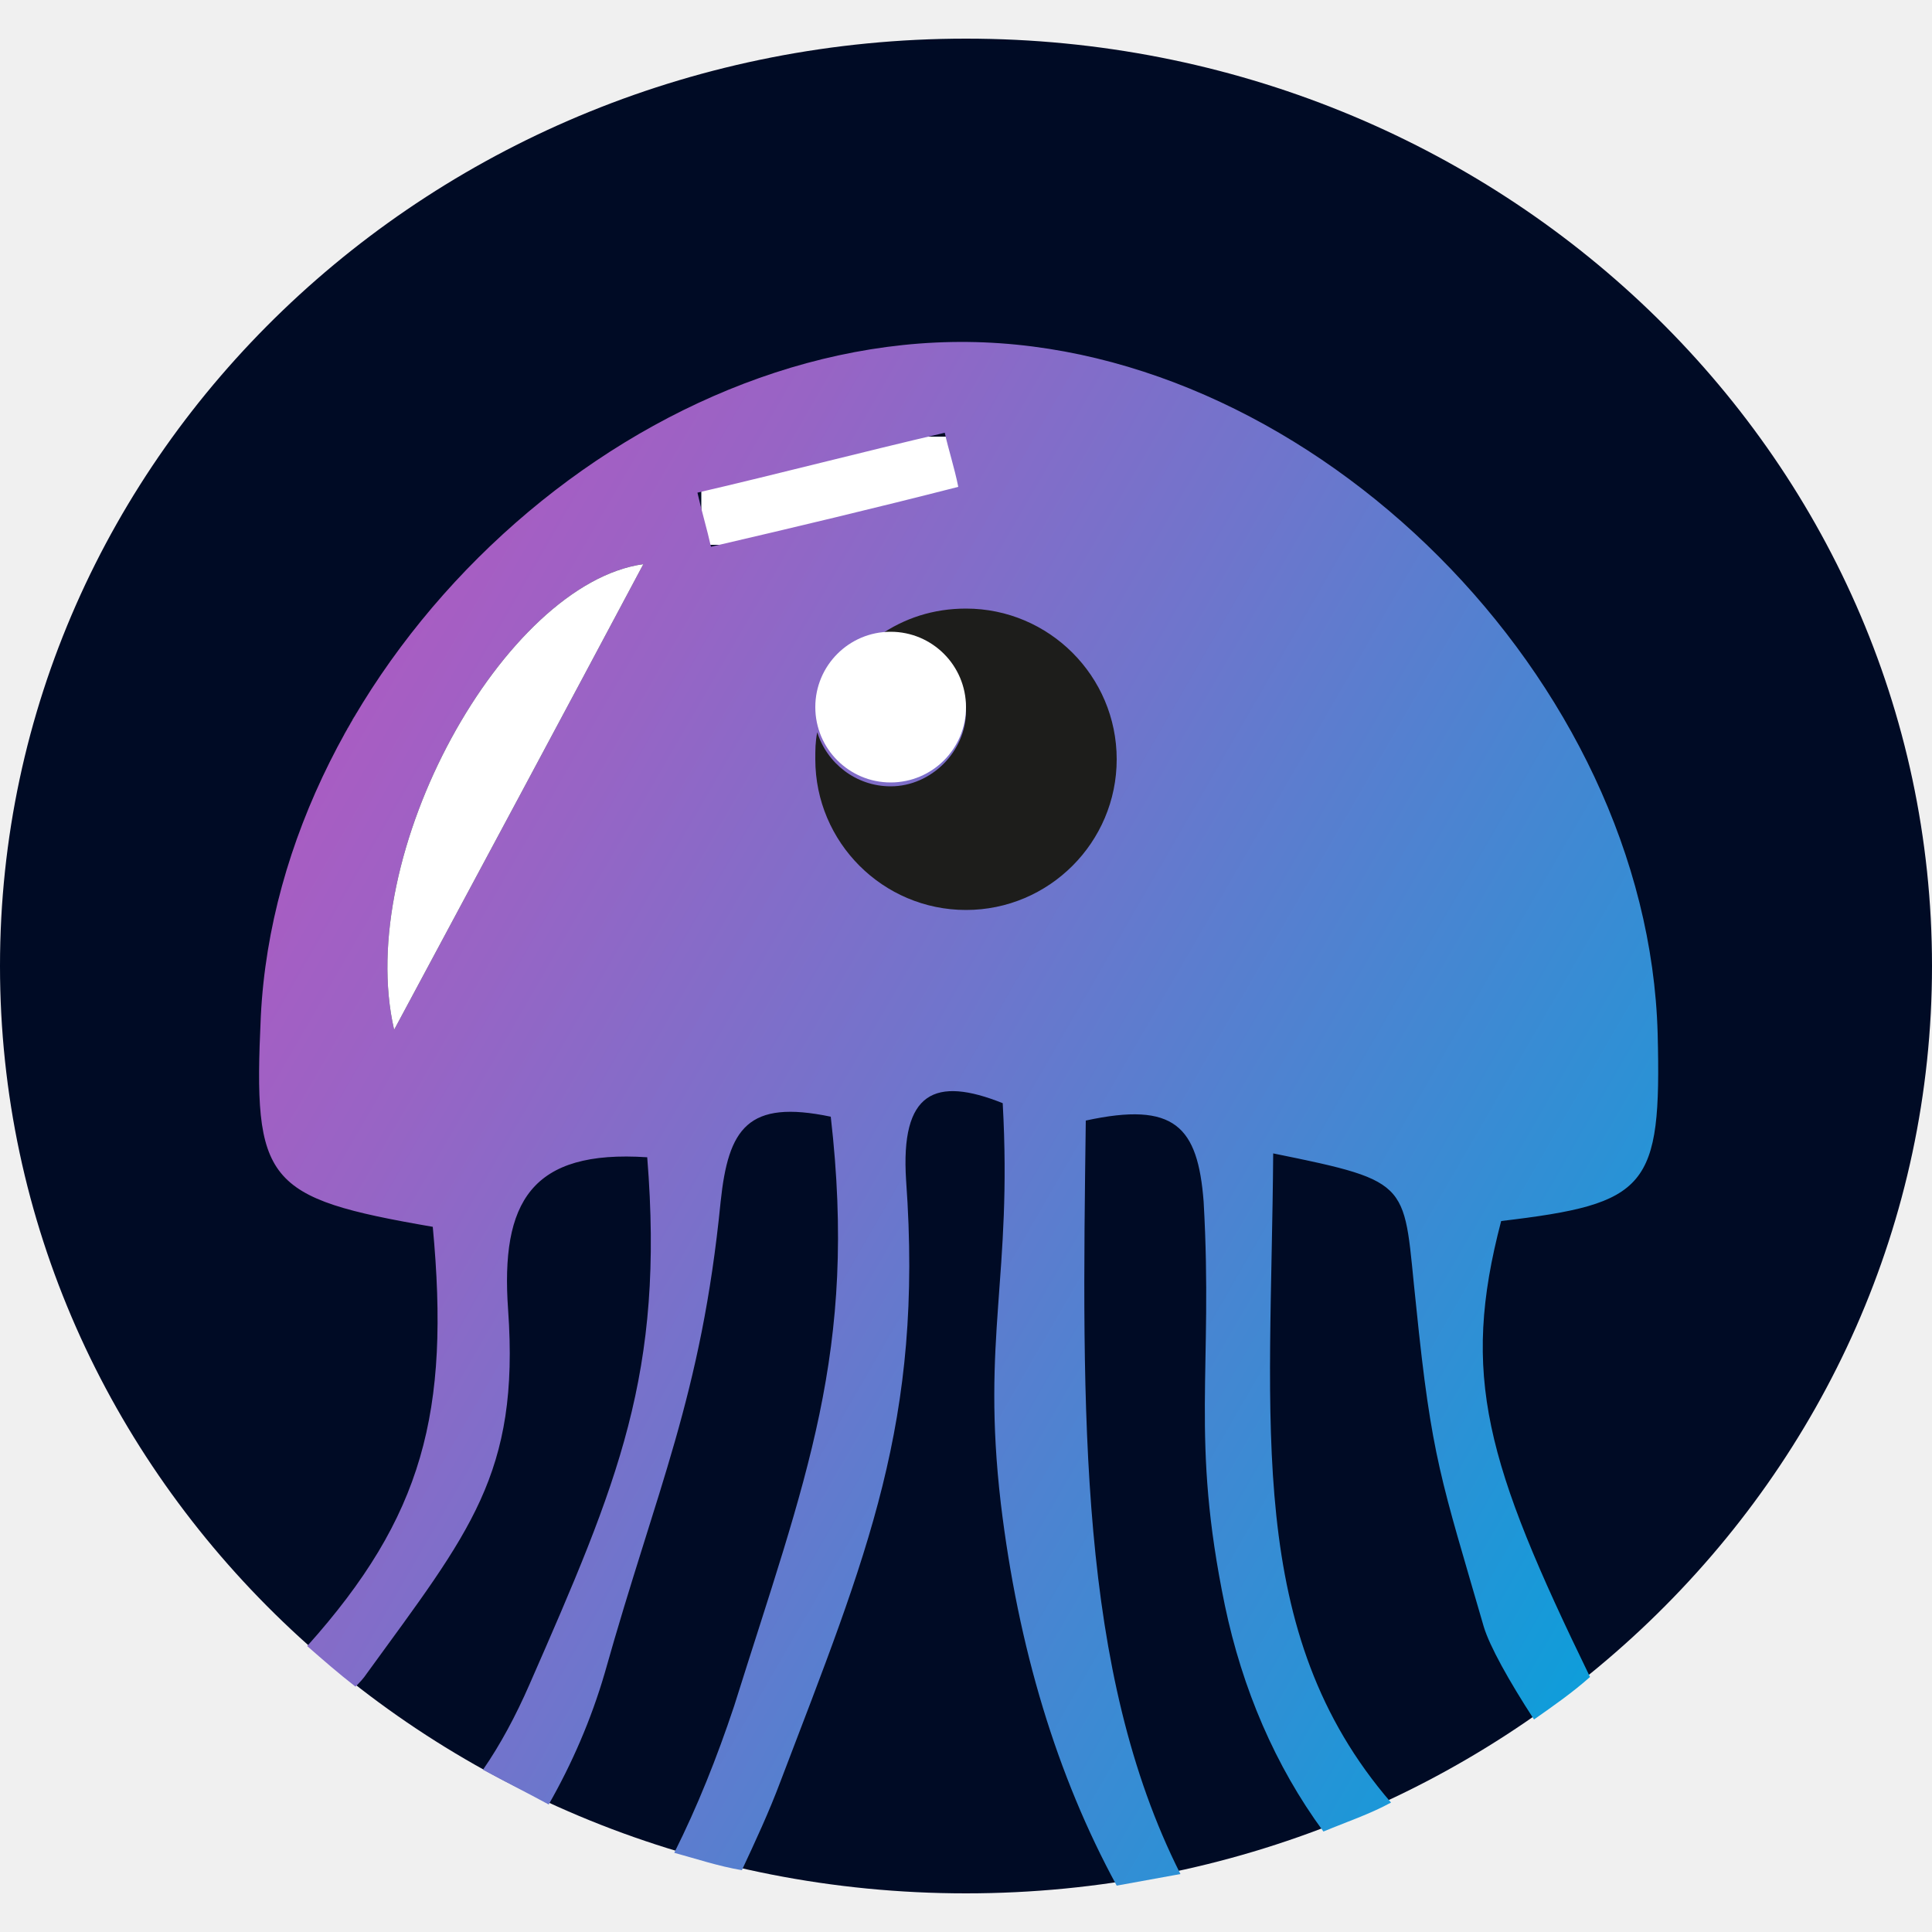
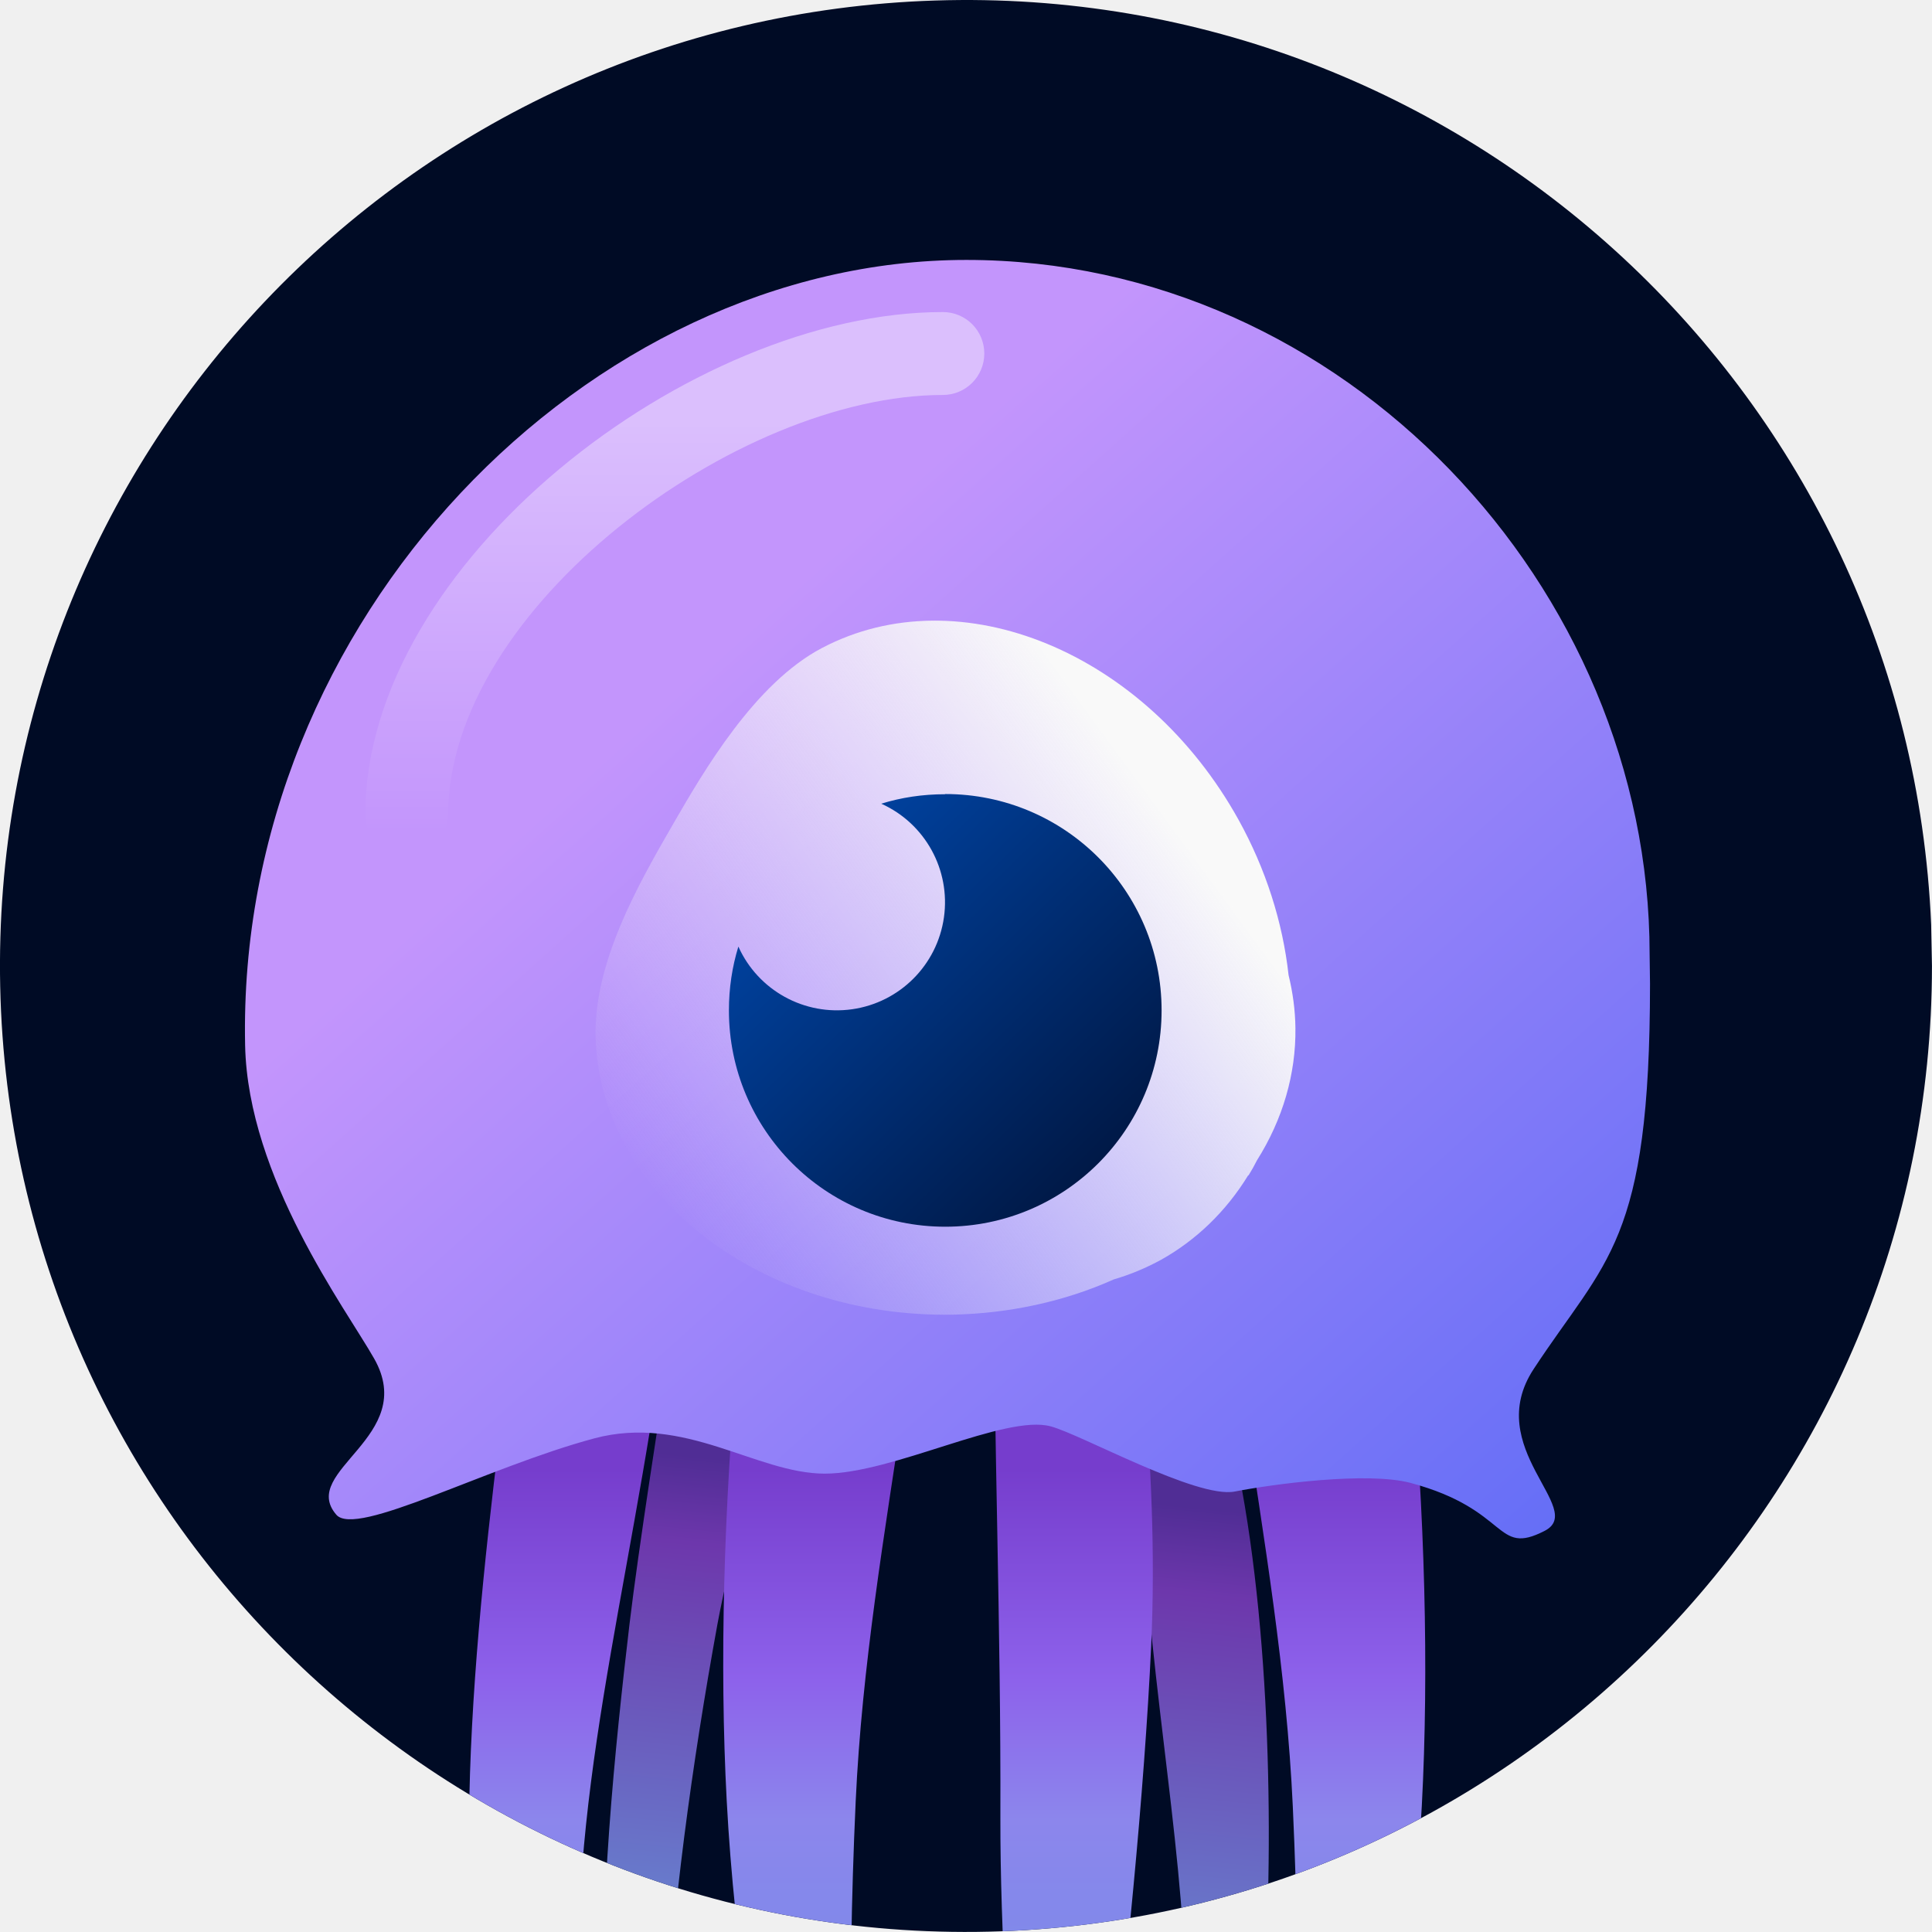
- <svg xmlns="http://www.w3.org/2000/svg" viewBox="0 0 48 48">
-   <style>.jellyseerr_svg__st1{fill:#fff}</style>
-   <g transform="matrix(.48 0 0 .48 -.048 .96)">
-     <ellipse cx="50.1" cy="48" rx="50" ry="48" style="fill:#000b25" />
-     <path d="M36.4 20.6h13.5v5.6H36.4z" class="jellyseerr_svg__st1" />
-     <linearGradient id="jellyseerr_svg__SVGID_1_" x1="16.637" x2="85.968" y1="59.78" y2="19.752" gradientTransform="matrix(1 0 0 -1 0 98)" gradientUnits="userSpaceOnUse">
-       <stop offset="0" stop-color="#fff" />
-       <stop offset="0" stop-color="#A85DC3" />
-       <stop offset=".147" stop-color="#9864C5" />
-       <stop offset=".434" stop-color="#6F75CC" />
-       <stop offset=".829" stop-color="#2E90D5" />
-       <stop offset="1" stop-color="#0F9DDA" />
+ <svg xmlns="http://www.w3.org/2000/svg" xmlns:xlink="http://www.w3.org/1999/xlink" data-name="Layer 1" viewBox="0 0 48 48">
+   <defs>
+     <linearGradient id="jellyseerr_svg__a" x1="-2288.2" x2="-2290.7" y1="3162.8" y2="3187.2" gradientTransform="translate(4039.3 -5462.5)scale(1.75)" gradientUnits="userSpaceOnUse">
+       <stop offset="0" stop-color="#502d95" />
+       <stop offset=".1" stop-color="#6d37ac" />
+       <stop offset=".57" stop-color="#6786d1" />
    </linearGradient>
-     <path fill="url(#jellyseerr_svg__SVGID_1_)" d="M85.9 51.5c-.5-18.3-17.8-35.6-35.7-35.8-18-.2-35.7 16.7-36.6 34.9-.4 8.6.2 9.4 8.9 10.9.9 9.6-.5 15-6.5 21.7.8.7 1.6 1.4 2.5 2.1.2-.2.4-.4.6-.7 5.3-7.3 7.9-10.3 7.3-18.8-.4-5.6 1.2-8.3 7.2-7.9.9 11.2-1.5 16.8-6.1 27.3-.7 1.6-1.5 3.1-2.4 4.4 1.1.6 2.3 1.2 3.4 1.8 1.2-2.1 2.2-4.4 2.9-6.8 2.7-9.6 5-14.3 6-24.4.4-3.8 1.4-5.3 5.7-4.4 1.4 12.2-1.3 18.7-5 30.5-.9 2.7-1.9 5.2-3.1 7.6 1.1.3 2.3.7 3.5.9.7-1.5 1.4-3 2-4.6C45 78.4 47.9 71.6 47 59.1c-.3-4.6 1.5-5.4 5-4 .5 9-1.1 12.1-.1 20.7.9 7.5 2.9 14.1 6 19.8l3.3-.6c-5.3-10.5-5.1-23.8-4.9-39 4.6-1 5.8.3 6.1 4.2.5 8.8-.7 12.2 1.1 20.9.9 4.3 2.6 8.3 5.1 11.7 1.2-.5 2.4-.9 3.5-1.5-7.6-8.8-6.2-19.6-6.1-33.6 7.4 1.5 6.7 1.5 7.4 7.9.8 7.9 1.3 9 3.5 16.6.3 1 1.3 2.8 2.6 4.8 1-.7 2-1.4 2.9-2.2-5.4-11.1-6.7-15.6-4.6-23.6 7.6-.9 8.3-1.7 8.1-9.7zm-65.4-.2c-2.1-9.1 5.7-23.1 12.9-24.1-4.1 7.7-8.5 15.9-12.9 24.1zm16.4-25c-.2-.9-.5-1.9-.7-2.8 4.3-1 8.5-2.1 12.8-3.1.2.9.5 1.8.7 2.8-4.3 1.1-8.5 2.1-12.8 3.1z" style="fill:url(#jellyseerr_svg__SVGID_1_)" />
-     <path d="M20.5 51.3c-2.1-9.1 5.7-23.1 12.9-24.1-4.1 7.7-8.5 15.9-12.9 24.1z" class="jellyseerr_svg__st1" />
-     <path d="M50.1 29.5c-1.7 0-3.2.5-4.5 1.4h.6c2.2 0 3.9 1.8 3.9 3.9s-1.8 3.9-3.9 3.9c-1.8 0-3.3-1.2-3.8-2.8-.1.5-.1.9-.1 1.4 0 4.3 3.5 7.8 7.8 7.8s7.8-3.5 7.8-7.8-3.5-7.8-7.8-7.8z" style="fill-rule:evenodd;clip-rule:evenodd;fill:#1d1d1b" />
-     <circle cx="46.2" cy="34.6" r="3.9" style="fill-rule:evenodd;clip-rule:evenodd;fill:#fff" />
+     <linearGradient xlink:href="#jellyseerr_svg__a" id="jellyseerr_svg__d" x1="-2273.5" x2="-2276" y1="3164.3" y2="3188.7" />
+     <linearGradient id="jellyseerr_svg__b" x1="-1907.6" x2="-1907.6" y1="2952.4" y2="2974.6" gradientTransform="translate(4109.3 -6186.1)scale(2.12)" gradientUnits="userSpaceOnUse">
+       <stop offset="0" stop-color="#763dcd" />
+       <stop offset=".22" stop-color="#8d61eb" />
+       <stop offset=".37" stop-color="#8c86ec" />
+       <stop offset=".64" stop-color="#748ce8" />
+       <stop offset=".9" stop-color="#6ba1e6" />
+     </linearGradient>
+     <linearGradient xlink:href="#jellyseerr_svg__b" id="jellyseerr_svg__e" x1="-1918.7" x2="-1918.7" y2="2974.6" />
+     <linearGradient xlink:href="#jellyseerr_svg__b" id="jellyseerr_svg__f" x1="-1924.5" x2="-1924.5" y2="2974.6" />
+     <linearGradient xlink:href="#jellyseerr_svg__b" id="jellyseerr_svg__g" x1="-1913.4" x2="-1913.4" y2="2974.6" />
+     <linearGradient id="jellyseerr_svg__h" x1="-1760" x2="-1732.2" y1="3099.2" y2="3130.2" gradientTransform="translate(3182.6 -5512)scale(1.79)" gradientUnits="userSpaceOnUse">
+       <stop offset="0" stop-color="#c395fc" />
+       <stop offset="1" stop-color="#4f65f5" />
+     </linearGradient>
+     <linearGradient id="jellyseerr_svg__i" x1="-1360.4" x2="-1360.4" y1="6519.8" y2="6560.5" gradientTransform="matrix(.51 0 0 .51 727.31 -3304.4)" gradientUnits="userSpaceOnUse">
+       <stop offset="0" stop-color="#fff" stop-opacity=".4" />
+       <stop offset="1" stop-color="#fff" stop-opacity="0" />
+     </linearGradient>
+     <linearGradient id="jellyseerr_svg__j" x1="-1566.3" x2="-1591.4" y1="4189.3" y2="4207.7" gradientTransform="translate(1655.9 -4232.2)scale(1.02)" gradientUnits="userSpaceOnUse">
+       <stop offset="0" stop-color="#f9f9f9" />
+       <stop offset="1" stop-color="#f9f9f9" stop-opacity="0" />
+     </linearGradient>
+     <linearGradient id="jellyseerr_svg__k" x1="-1366.2" x2="-1354.1" y1="3503.6" y2="3516" gradientTransform="translate(1993 -4967.7)scale(1.43)" gradientUnits="userSpaceOnUse">
+       <stop offset="0" stop-color="#0043a2" />
+       <stop offset="1" stop-color="#00133a" />
+     </linearGradient>
+     <clipPath id="jellyseerr_svg__c">
+       <path d="M96 48c0 26.31-21.18 47.71-47.48 48C22.21 96.28.58 75.33.01 49.03-.55 22.73 20.16.87 46.46.03c26.3-.85 48.37 19.63 49.5 45.92" style="stroke-width:0;fill:none" />
+     </clipPath>
+   </defs>
+   <path d="M96 48c0 26.31-21.18 47.71-47.48 48C22.21 96.28.58 75.33.01 49.03-.55 22.73 20.16.87 46.46.03c26.3-.85 48.37 19.63 49.5 45.92" style="stroke-width:0;fill:#000b25;isolation:isolate" transform="translate(0 -.002)scale(.49999)" />
+   <g style="clip-path:url(#jellyseerr_svg__c)" transform="translate(0 -.002)scale(.49999)">
+     <path d="m37.95 70.69-5.06-1.13s-1.17 7.43-1.61 11.15c-.71 6.02-1.57 14.34-1.23 20.71.37 7.01 2.29 13.76 2.92 13.76s-.34-4.29.1-13.75c.29-6.3 1.33-13.87 2.58-20.72.62-3.38 2.42-10.02 2.42-10.02z" style="stroke-width:0;fill:url(#jellyseerr_svg__a)" />
+     <path d="M59.31 70.16h1.55c2.08 7.76 2.47 18.96 2.02 27.4-.49 9.29-3.03 18.23-3.87 18.23s.45-5.69-.13-18.21c-.39-8.35-2.16-16.2-2.35-27.41h2.78z" style="stroke-width:0;fill:url(#jellyseerr_svg__d)" />
+     <path d="M63.99 45.86h2.49c3.33 12.42 4.89 30.36 4.17 43.88-.79 14.88-4.85 29.2-6.2 29.2s.71-9.11-.21-29.17c-.62-13.38-4.41-25.95-4.7-43.91H64z" style="stroke-width:0;fill:url(#jellyseerr_svg__b)" />
+     <path d="M42.77 45.59h-2.49c-3.33 12.42-4.89 30.36-4.17 43.88.79 14.88 4.85 29.2 6.2 29.2s-.71-9.11.21-29.17c.62-13.38 4.41-25.95 4.7-43.91h-4.46z" style="stroke-width:0;fill:url(#jellyseerr_svg__e)" />
+     <path d="m35.08 39.95-5.67-2.02s-2.08 13.26-2.87 19.92c-1.26 10.75-3.75 25.61-3.14 36.99.67 12.53 4.09 24.58 5.22 24.58s-.6-7.67.18-24.56c.52-11.26 3.97-21.94 5.14-37.01.47-5.99 1.37-17.9 1.37-17.9z" style="stroke-width:0;fill:url(#jellyseerr_svg__f)" />
+     <path d="m53.81 45.86-5.11.87s.68 9.93.68 15.58c0 9.16.36 18.42.33 28.03-.03 11.05 1.81 29.55 2.77 29.55s4.06-23.82 4.72-38.06c.44-9.5-.97-17.84-1.22-23.52-.22-5.06-.93-11.88-.93-11.88l-1.25-.58z" style="stroke-width:0;fill:url(#jellyseerr_svg__g)" />
+     <path d="M81.99 48.88c0 12.9-2.19 13.68-5.78 19.15-2.58 3.92 2.64 6.96.55 8.04-2.5 1.29-1.71-1.05-6.67-2.38-2.15-.57-6.84.06-8.74.43-1.88.36-7.61-2.83-9.14-3.24-2.27-.61-7.84 2.35-11.23 2.35s-6.94-2.96-11.46-1.75c-5.36 1.44-11.83 4.94-12.81 3.79-1.88-2.19 4.1-3.86 1.88-7.76-1.4-2.47-6.27-8.98-6.41-15.56-.45-21.16 17.07-39.03 35.84-39.03S81.97 29.2 81.97 47.41" style="stroke-width:0;fill:url(#jellyseerr_svg__h)" />
+     <path d="M46.85 19.63c-10.25 0-24.58 10.61-24.58 20.86 0 1.14-.92 2.06-2.06 2.06s-2.06-.92-2.06-2.06c0-12.52 16.17-24.98 28.7-24.98 1.14 0 2.06.92 2.06 2.06s-.92 2.06-2.06 2.06" style="fill:url(#jellyseerr_svg__i);fill-rule:evenodd;stroke-width:0" />
+     <path d="M62.02 58.41c-1.09 1.78-2.57 3.21-4.32 4.19-.75.41-1.54.74-2.36.98-2.45 1.1-5.2 1.69-7.99 1.75-9.53.17-17.44-5.92-17.75-13.65-.15-3.79 2.11-7.72 3.86-10.75 1.48-2.56 4.03-6.97 7.39-8.73 6.85-3.6 16.08.21 20.7 8.55 1.34 2.42 2.19 5.07 2.48 7.71.21.86.33 1.74.34 2.62.03 2.29-.63 4.55-1.91 6.58q-.195.39-.42.75z" style="stroke-width:0;fill:url(#jellyseerr_svg__j)" />
+     <path d="M46.97 39.46c5.94 0 10.75 4.81 10.75 10.75s-4.81 10.75-10.75 10.75-10.75-4.81-10.75-10.75c0-1.1.16-2.16.47-3.17a5.37 5.37 0 1 0 7.1-7.1c1-.31 2.06-.47 3.17-.47h.01z" style="stroke-width:0;fill:url(#jellyseerr_svg__k)" />
  </g>
</svg>
